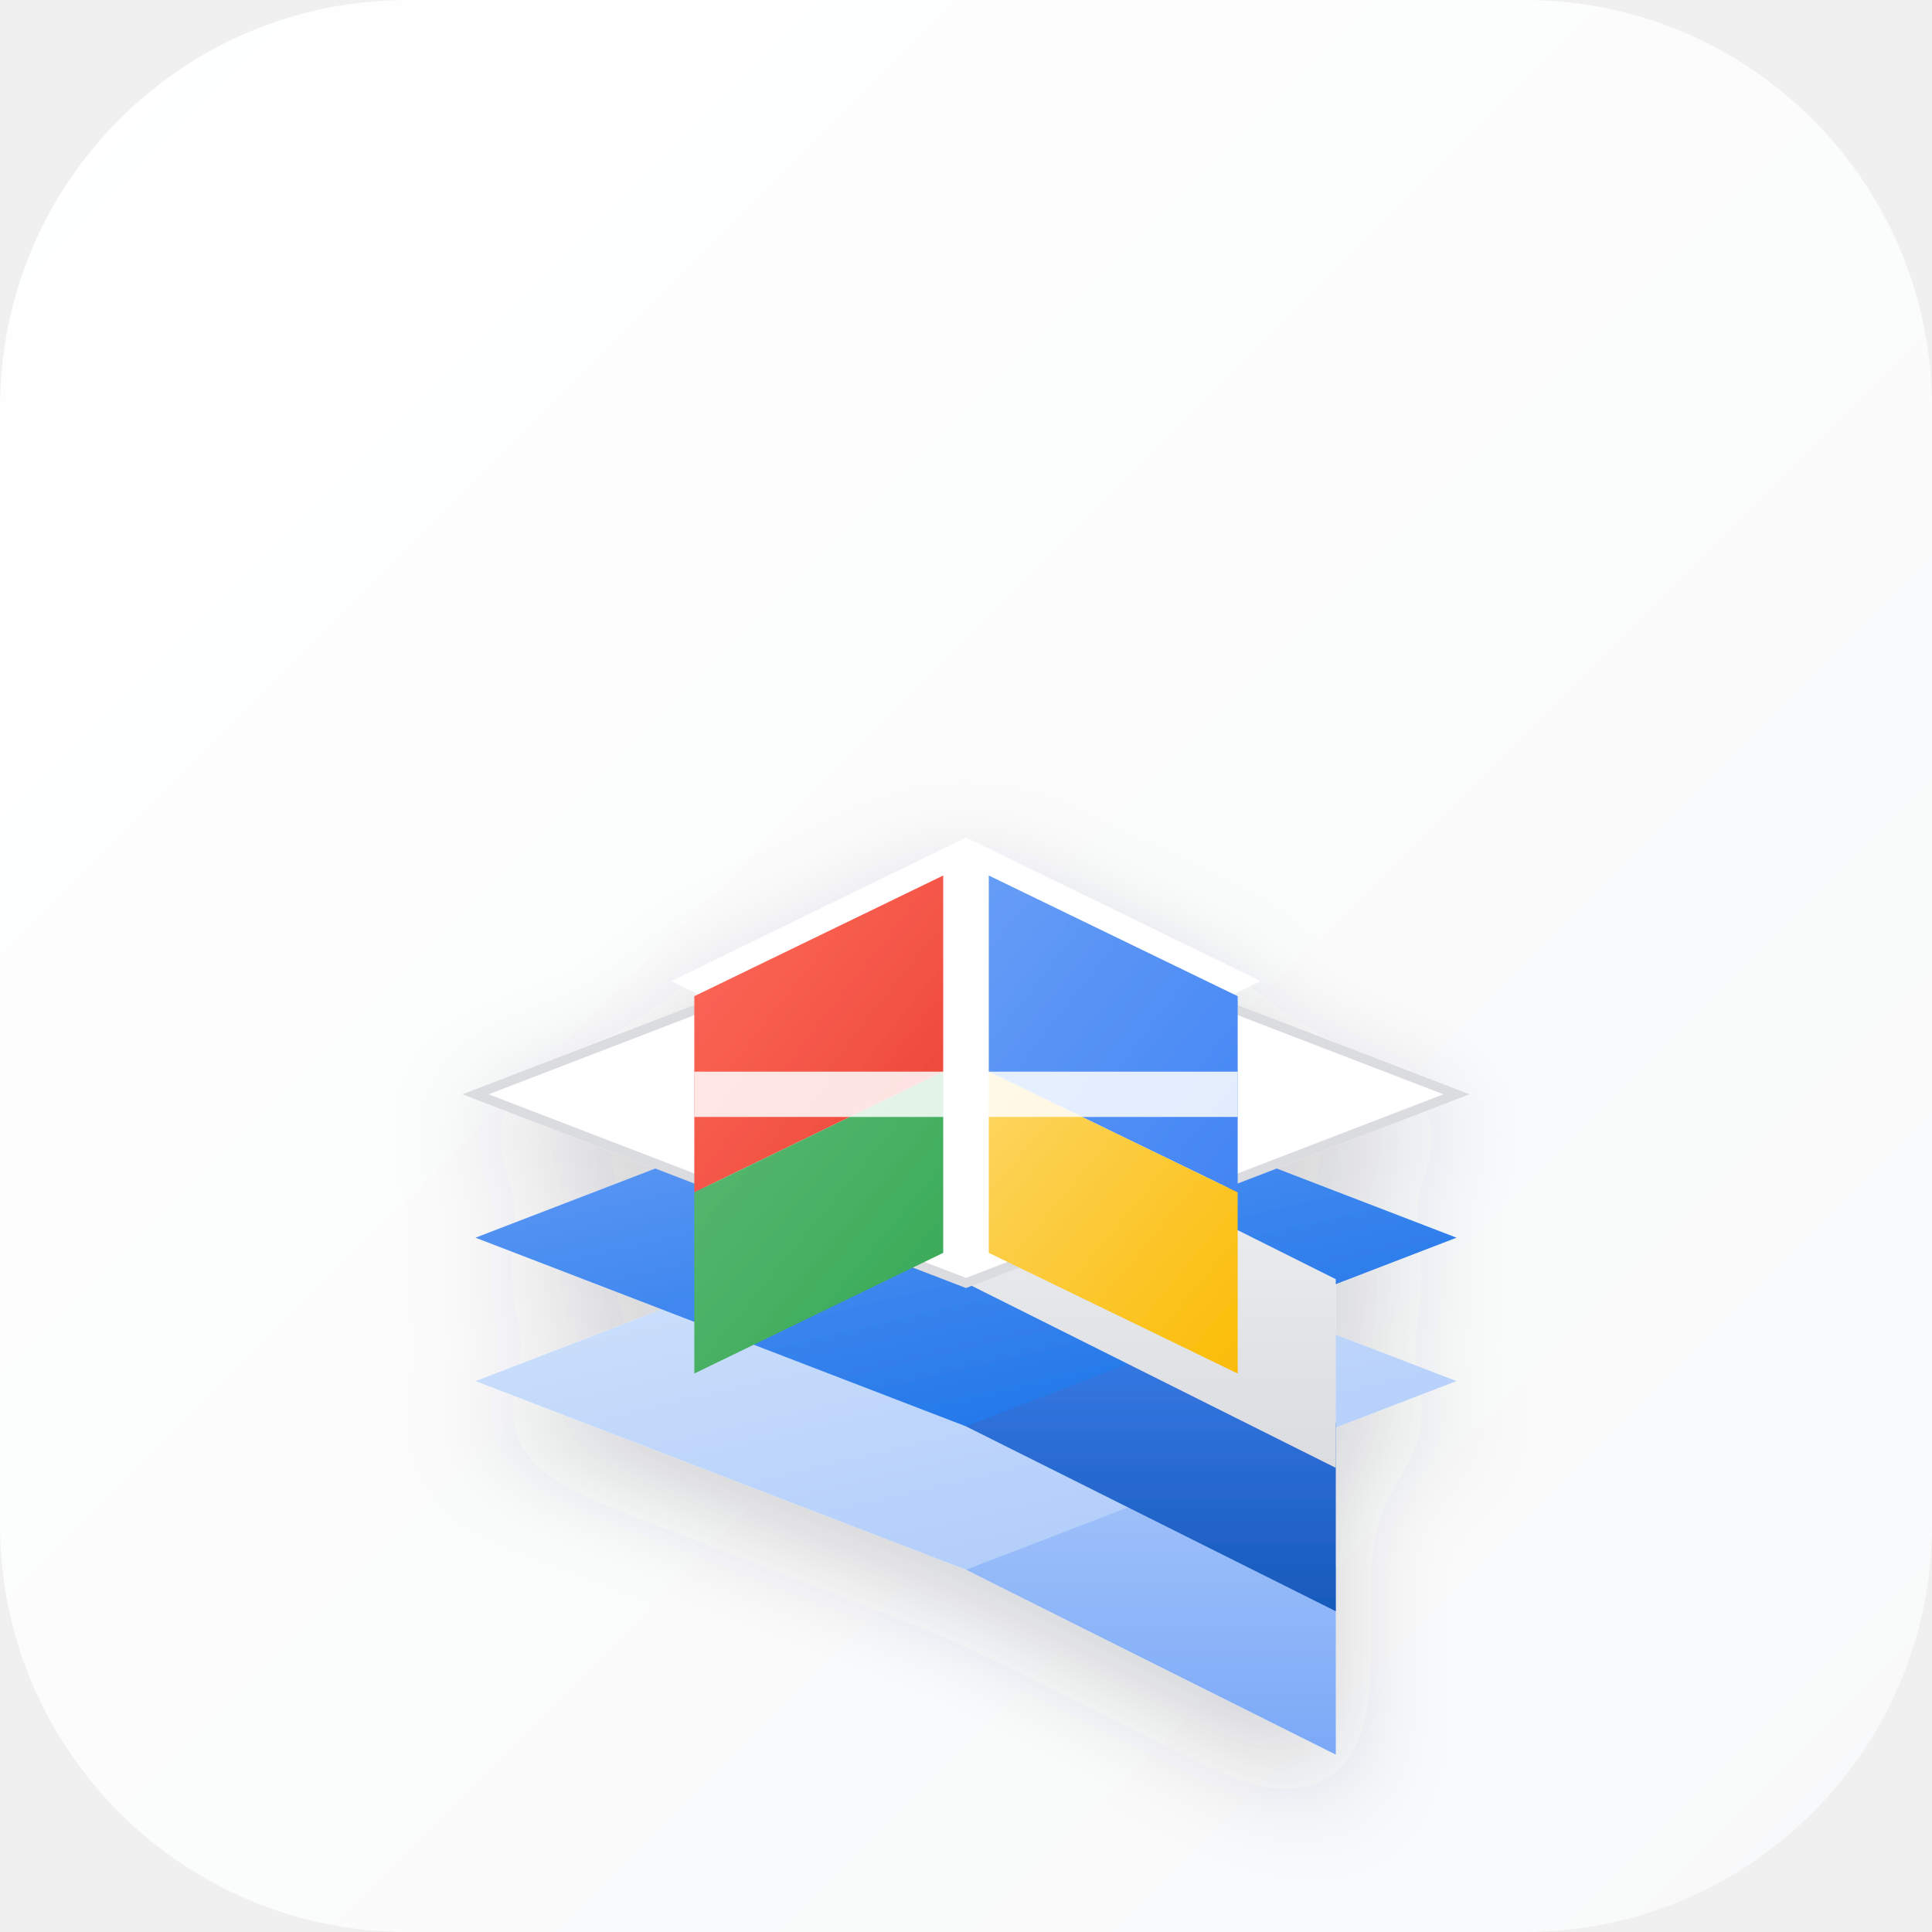
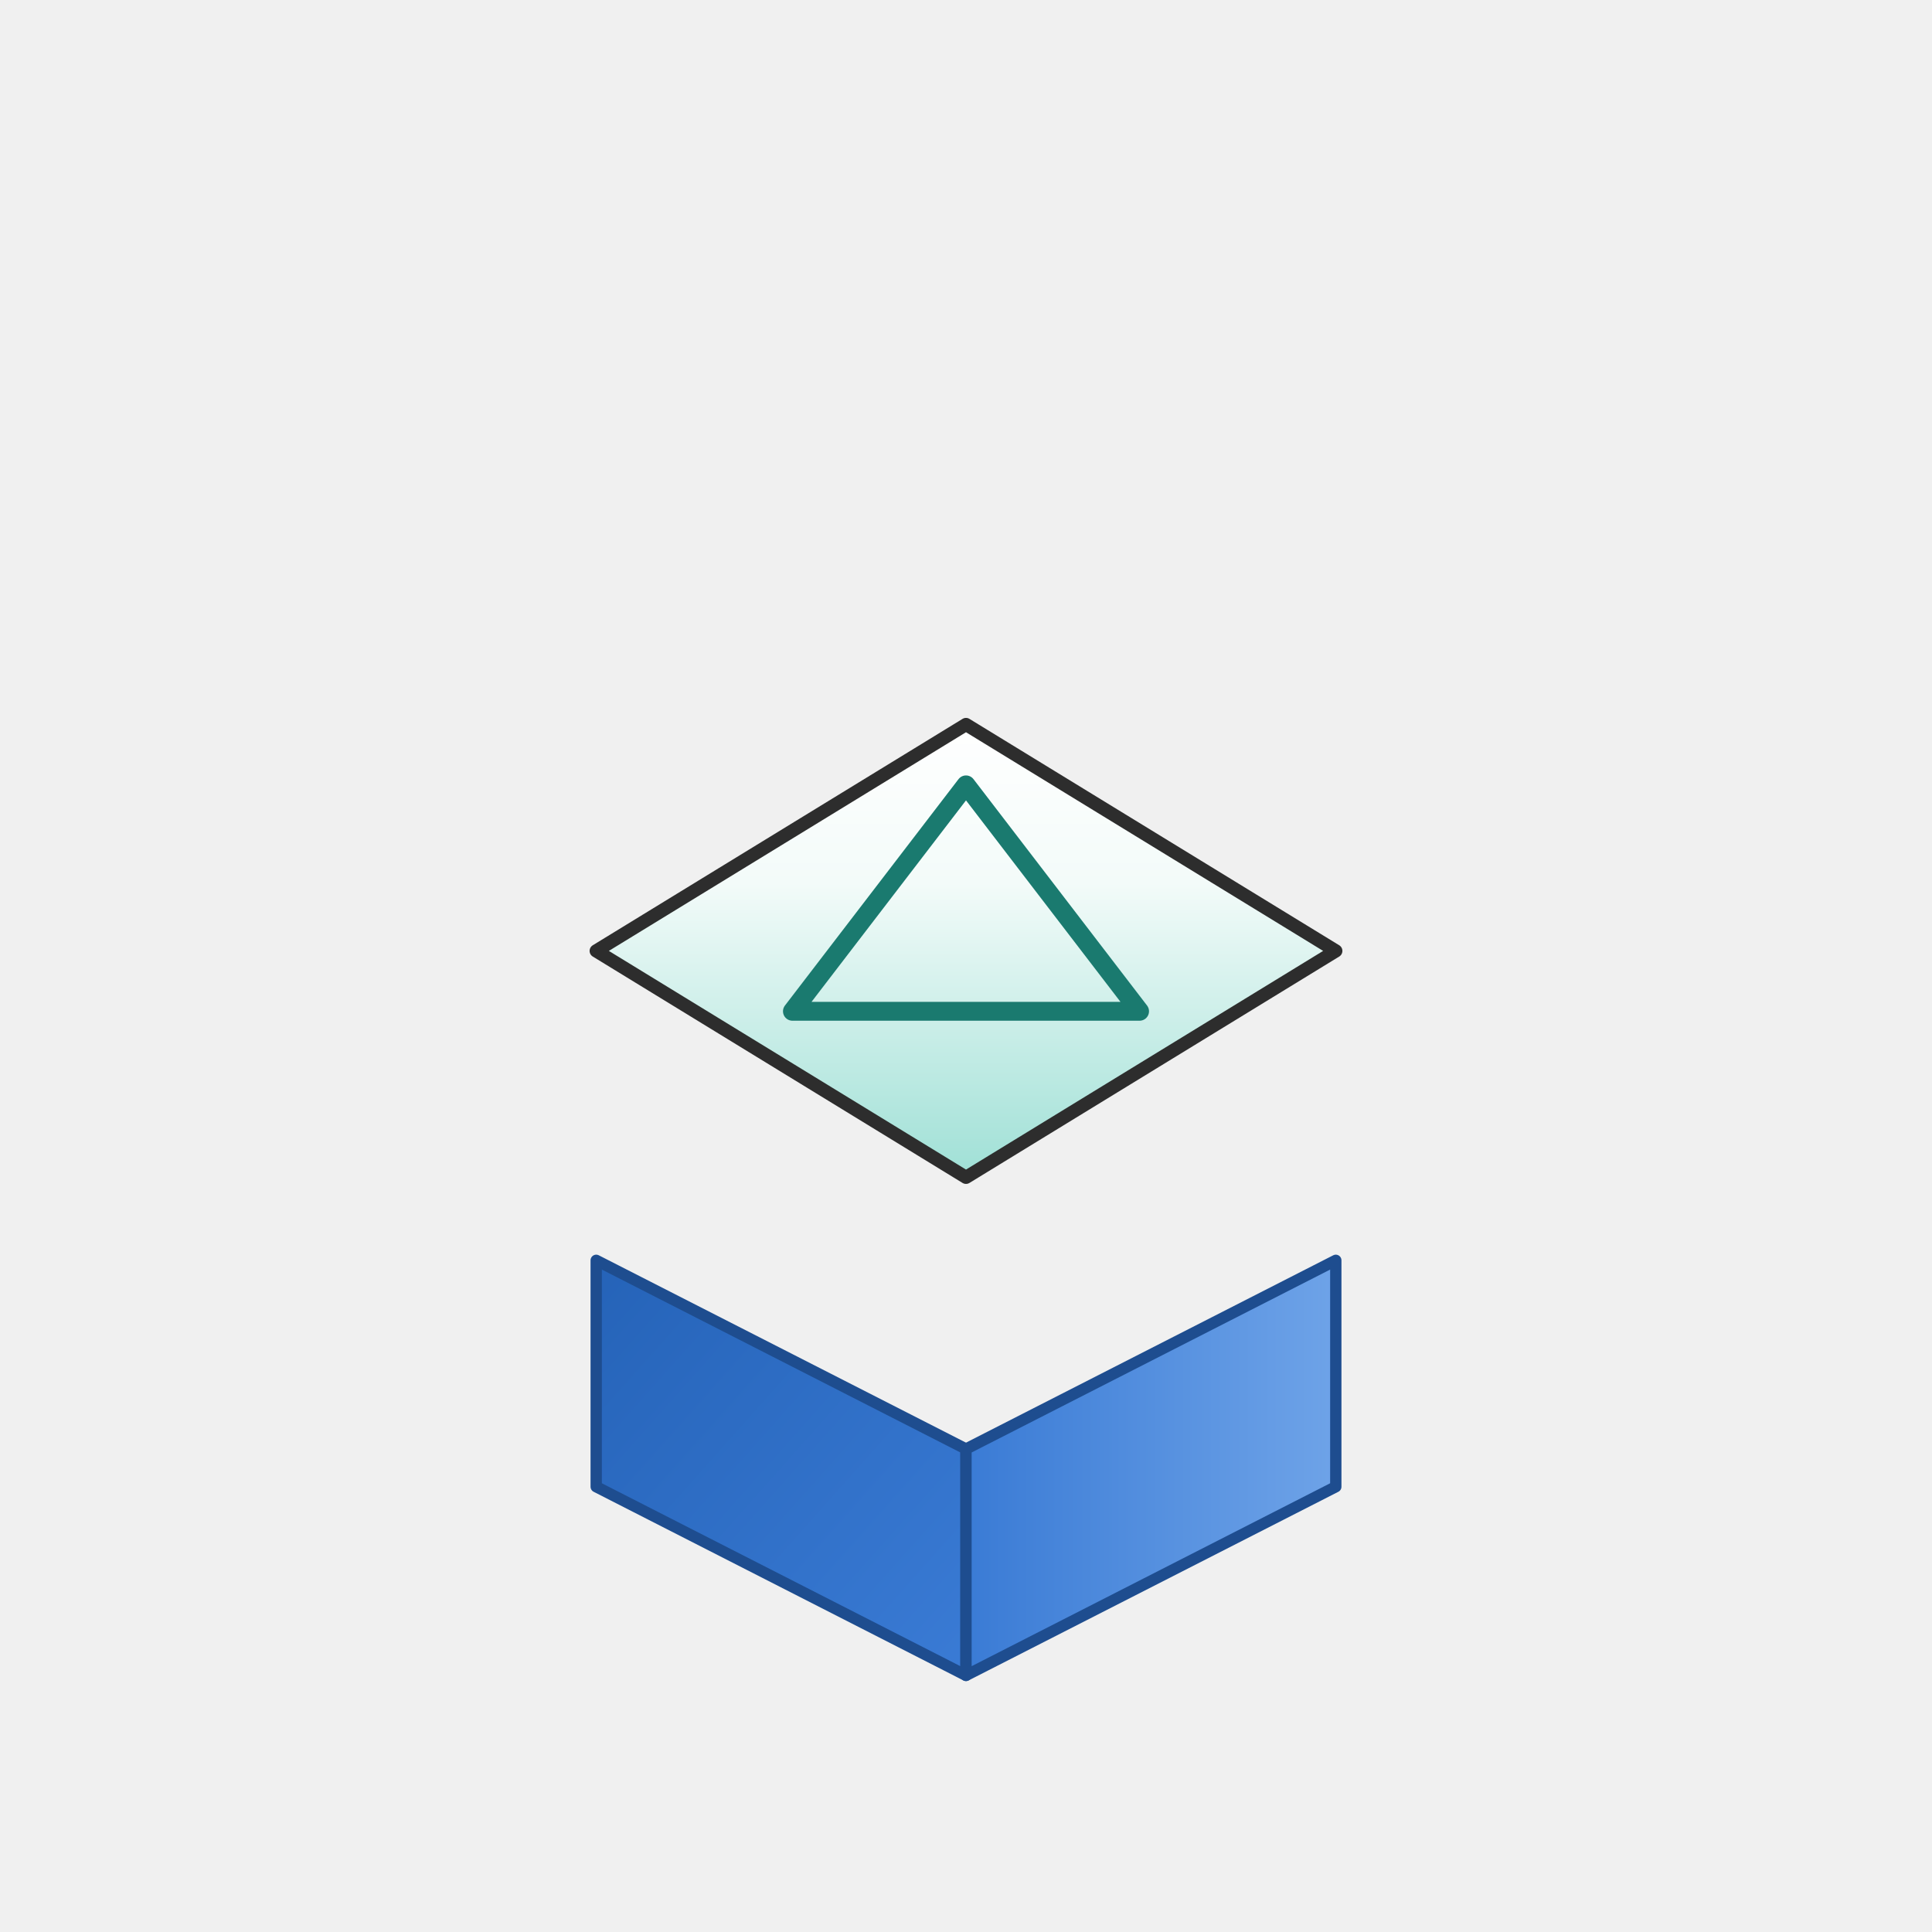
- <svg xmlns="http://www.w3.org/2000/svg" viewBox="0 0 512 512" role="img" aria-label="Карта-НК">
+ <svg xmlns="http://www.w3.org/2000/svg" viewBox="0 0 512 512" fill="none" role="img" aria-label="Карта-НК">
  <defs>
-     <linearGradient id="g-red" x1="0%" y1="0%" x2="100%" y2="100%">
-       <stop offset="0%" stop-color="#FF6B5B" />
-       <stop offset="100%" stop-color="#EA4335" />
+     <linearGradient id="base-left" x1="0%" y1="0%" x2="100%" y2="100%">
+       <stop offset="0%" stop-color="#2563b8" />
+       <stop offset="100%" stop-color="#3a7bd5" />
    </linearGradient>
-     <linearGradient id="g-blue" x1="0%" y1="0%" x2="100%" y2="100%">
-       <stop offset="0%" stop-color="#669DF6" />
-       <stop offset="100%" stop-color="#4285F4" />
+     <linearGradient id="base-right" x1="0%" y1="0%" x2="100%" y2="0%">
+       <stop offset="0%" stop-color="#3a7bd5" />
+       <stop offset="100%" stop-color="#6ea3e8" />
    </linearGradient>
-     <linearGradient id="g-green" x1="0%" y1="0%" x2="100%" y2="100%">
-       <stop offset="0%" stop-color="#5BB974" />
-       <stop offset="100%" stop-color="#34A853" />
+     <linearGradient id="top-sheet" x1="0" y1="-70" x2="0" y2="50" gradientUnits="userSpaceOnUse">
+       <stop offset="0%" stop-color="#FFFFFF" />
+       <stop offset="35%" stop-color="#F3FBF9" />
+       <stop offset="100%" stop-color="#9FE0D6" />
    </linearGradient>
-     <linearGradient id="g-yellow" x1="0%" y1="0%" x2="100%" y2="100%">
-       <stop offset="0%" stop-color="#FDD663" />
-       <stop offset="100%" stop-color="#FBBC05" />
-     </linearGradient>
-     <linearGradient id="layer-mid" x1="20%" y1="0%" x2="80%" y2="100%">
-       <stop offset="0%" stop-color="#669DF6" />
-       <stop offset="100%" stop-color="#1A73E8" />
-     </linearGradient>
-     <linearGradient id="layer-bot" x1="20%" y1="0%" x2="80%" y2="100%">
-       <stop offset="0%" stop-color="#D2E3FC" />
-       <stop offset="100%" stop-color="#AECBFA" />
-     </linearGradient>
-     <linearGradient id="side-mid" x1="0%" y1="0%" x2="0%" y2="100%">
-       <stop offset="0%" stop-color="#4285F4" />
-       <stop offset="100%" stop-color="#185ABC" />
-     </linearGradient>
-     <linearGradient id="side-bot" x1="0%" y1="0%" x2="0%" y2="100%">
-       <stop offset="0%" stop-color="#AECBFA" />
-       <stop offset="100%" stop-color="#7BA9F7" />
-     </linearGradient>
-     <linearGradient id="side-top" x1="0%" y1="0%" x2="0%" y2="100%">
-       <stop offset="0%" stop-color="#F1F3F4" />
-       <stop offset="100%" stop-color="#DADCE0" />
-     </linearGradient>
-     <linearGradient id="bg" x1="0%" y1="0%" x2="100%" y2="100%">
-       <stop offset="0%" stop-color="#FFFFFF" />
-       <stop offset="100%" stop-color="#F8F9FA" />
-     </linearGradient>
-     <filter id="shadow" x="-25%" y="-25%" width="150%" height="150%">
-       <feDropShadow dx="0" dy="10" stdDeviation="14" flood-color="#3C4043" flood-opacity="0.2" />
-     </filter>
  </defs>
-   <rect width="512" height="512" rx="108" ry="108" fill="url(#bg)" />
-   <g filter="url(#shadow)" transform="translate(256 290)">
-     <path d="M 0 76 L 98 125 L 98 175 L 0 126 Z" fill="url(#side-bot)" />
-     <path d="M -130 76 L 0 26 L 130 76 L 0 126 Z" fill="url(#layer-bot)" />
-     <path d="M 0 38 L 98 87 L 98 137 L 0 88 Z" fill="url(#side-mid)" />
-     <path d="M -130 38 L 0 -12 L 130 38 L 0 88 Z" fill="url(#layer-mid)" />
-     <path d="M 0 0 L 98 49 L 98 99 L 0 50 Z" fill="url(#side-top)" />
-     <path d="M -130 0 L 0 -50 L 130 0 L 0 50 Z" fill="#FFFFFF" stroke="#DADCE0" stroke-width="2.5" />
-     <g transform="translate(0 0)">
-       <path d="M -78 -30 L 0 -68 L 78 -30 L 0 8 Z" fill="#FFFFFF" />
-       <path d="M -72 -26 L -6 -58 L -6 -6 L -72 26 Z" fill="url(#g-red)" />
-       <path d="M 6 -58 L 72 -26 L 72 26 L 6 -6 Z" fill="url(#g-blue)" />
-       <path d="M -72 26 L -6 -6 L -6 42 L -72 74 Z" fill="url(#g-green)" />
-       <path d="M 6 -6 L 72 26 L 72 74 L 6 42 Z" fill="url(#g-yellow)" />
-       <path d="M -6 -58 L 6 -58 L 6 42 L -6 42 Z" fill="#FFFFFF" opacity="0.85" />
-       <path d="M -72 -6 L 72 -6 L 72 6 L -72 6 Z" fill="#FFFFFF" opacity="0.85" />
-     </g>
+   <g transform="translate(256 262)">
+     <path d="M-98 72 L-98 132 L0 182 L0 122 Z" fill="url(#base-left)" stroke="#1e4d8f" stroke-width="3" stroke-linejoin="round" />
+     <path d="M98 72 L98 132 L0 182 L0 122 Z" fill="url(#base-right)" stroke="#1e4d8f" stroke-width="3" stroke-linejoin="round" />
+     <path d="M0 -70 L98 -10 L0 50 L-98 -10 Z" fill="url(#top-sheet)" stroke="#2d2d2d" stroke-width="3.5" stroke-linejoin="round" />
+     <path d="M0 -54 L-46 6 L46 6 Z" fill="none" stroke="#1a7a6f" stroke-width="5" stroke-linejoin="round" stroke-linecap="round" />
  </g>
</svg>
